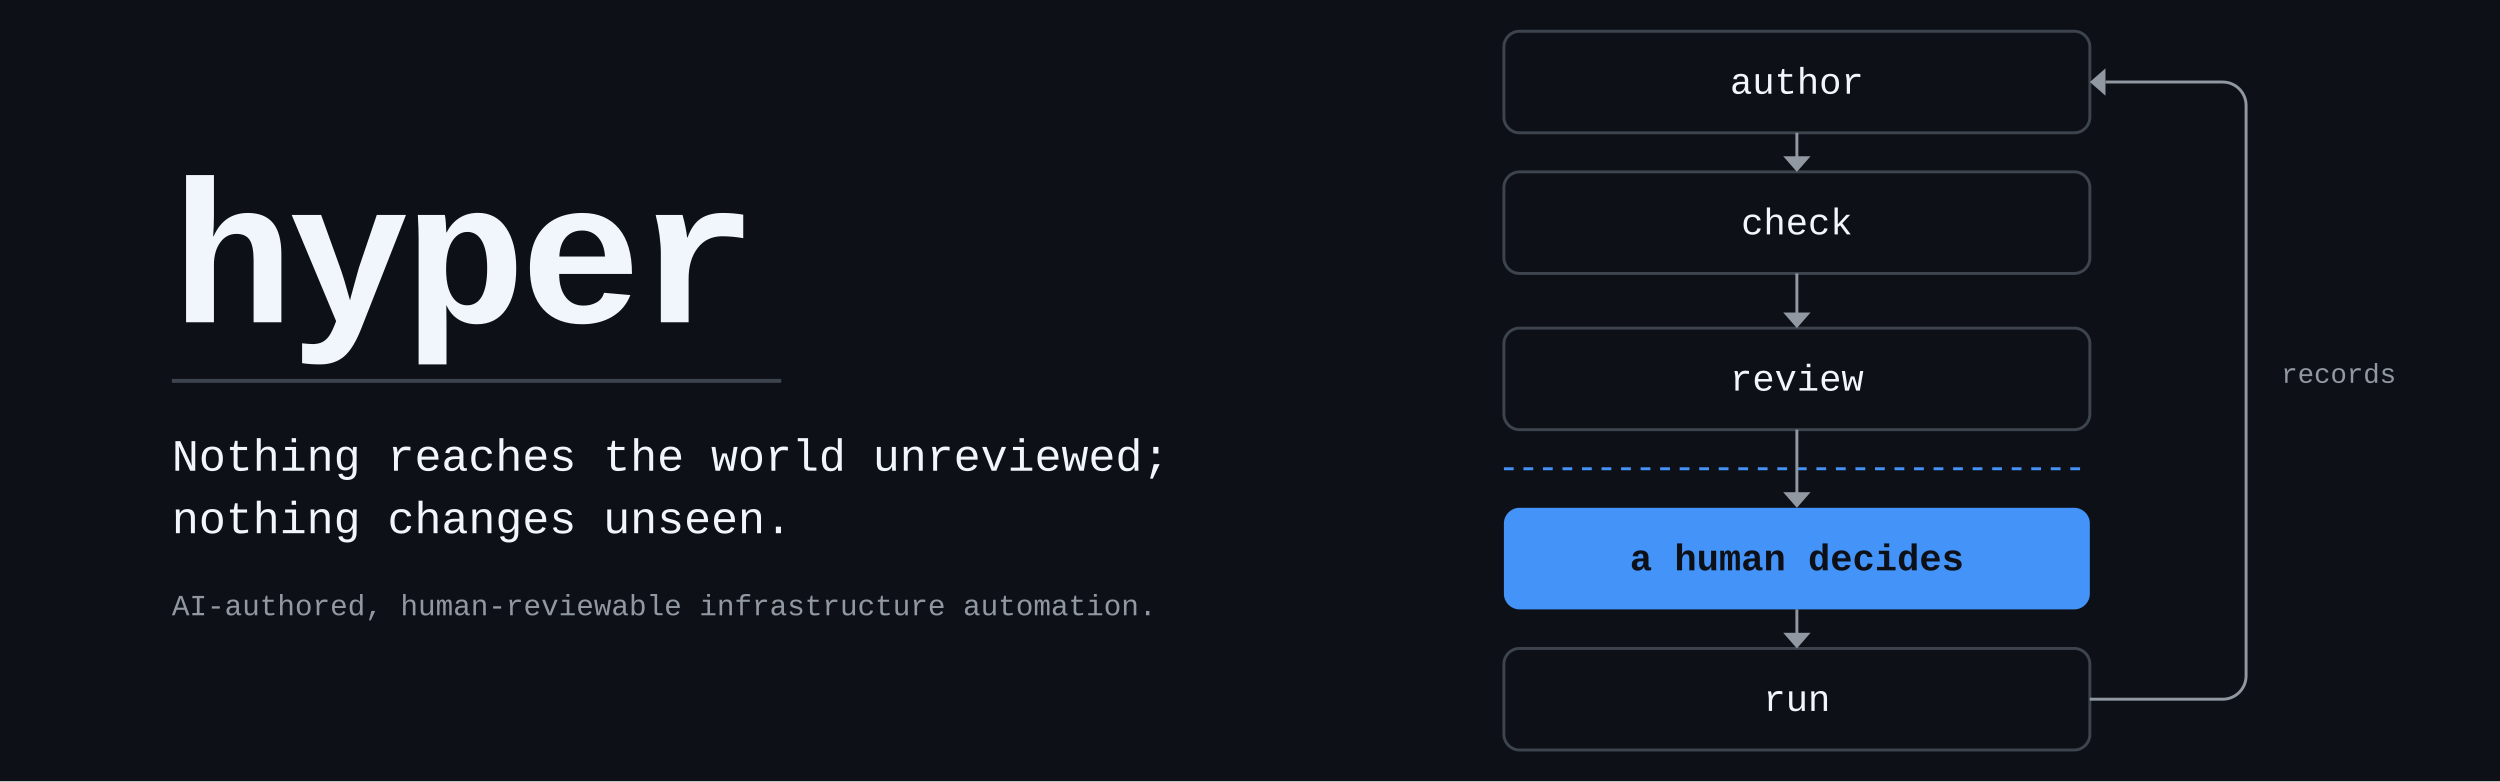
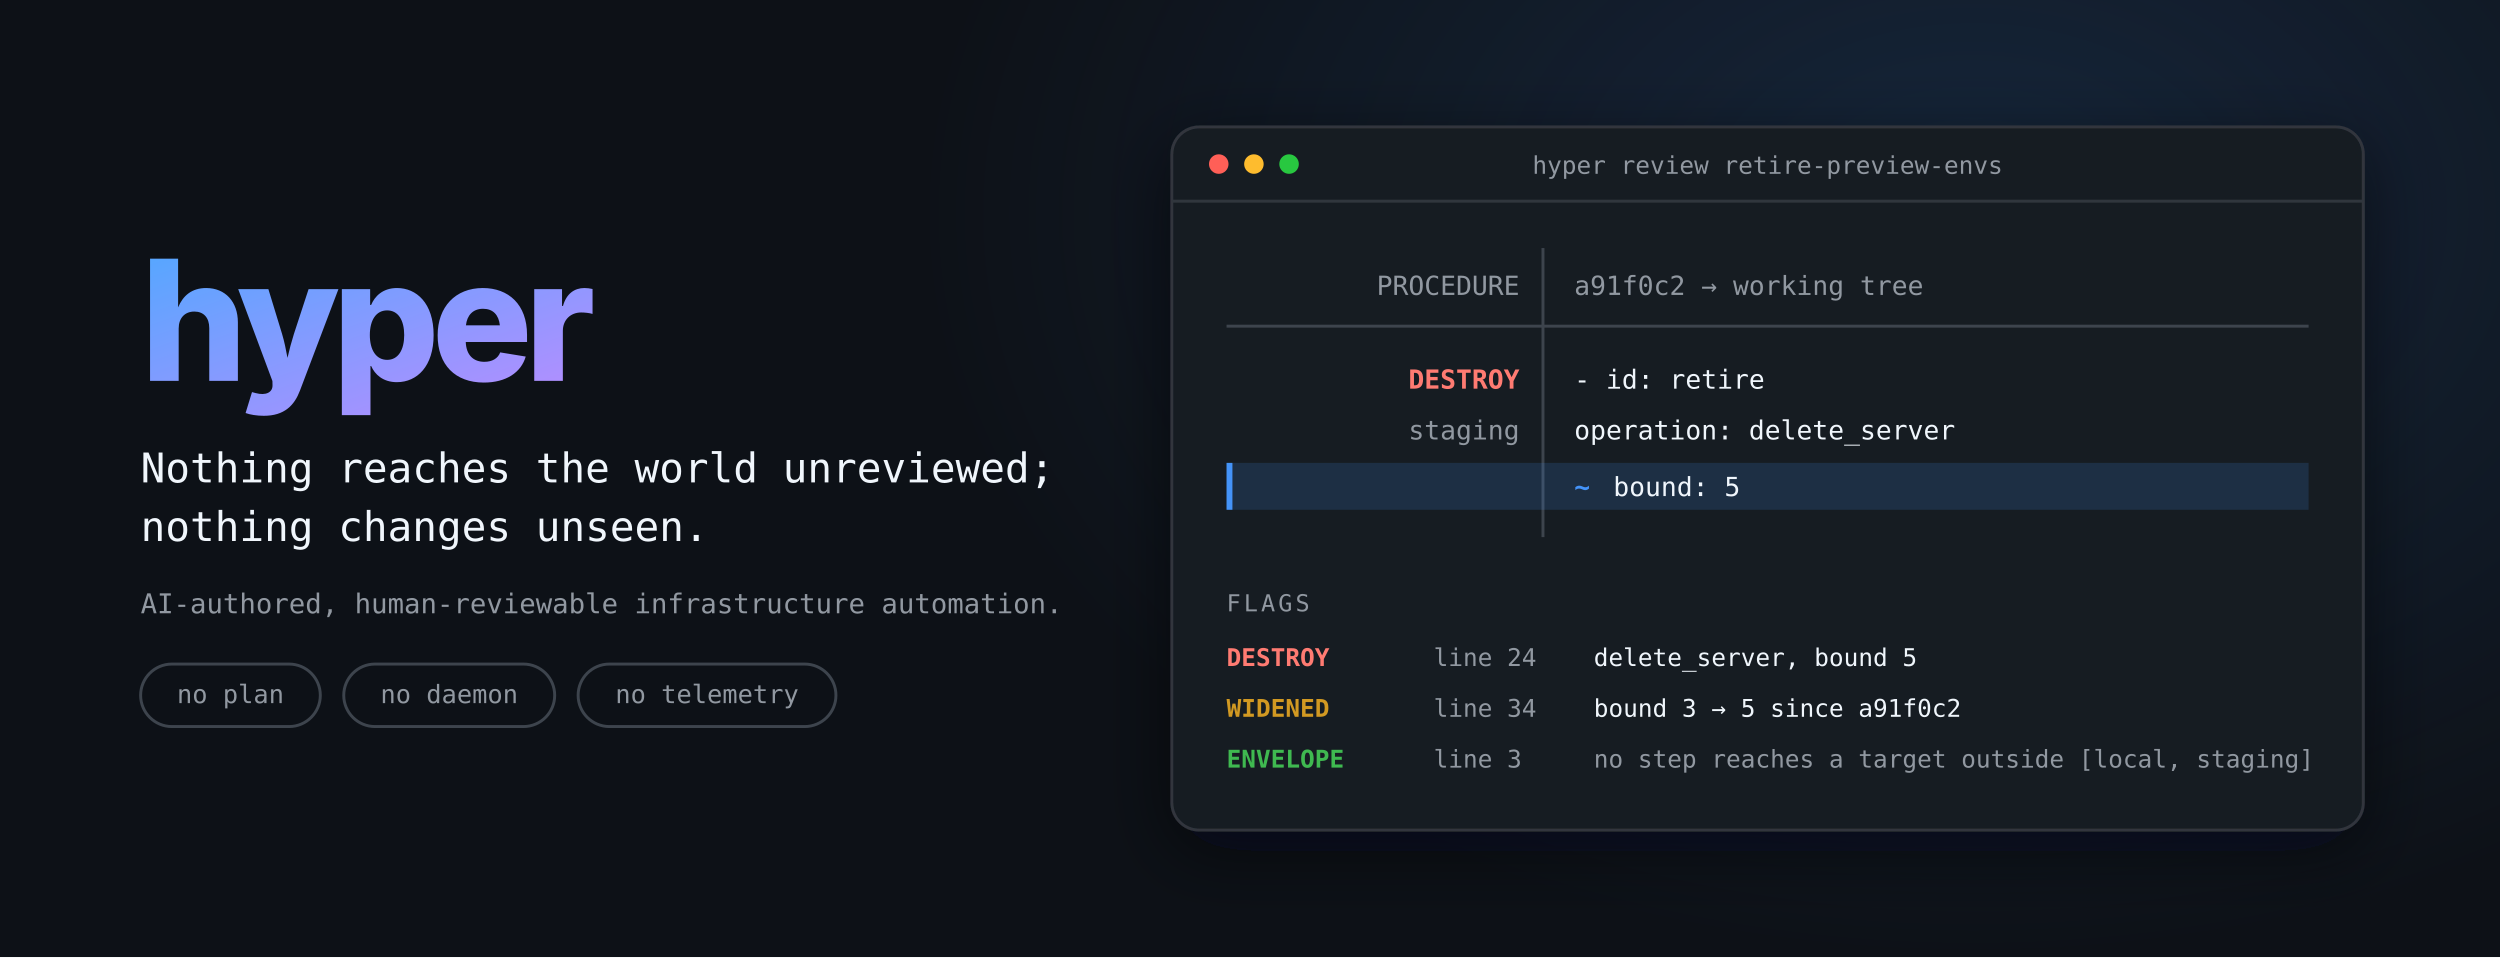
- <svg xmlns="http://www.w3.org/2000/svg" viewBox="0 0 1280 400" width="1280" height="400" role="img" aria-label="hyper: author, check, review, a human decides, run — and the records read back">
-   <rect width="1280" height="400" fill="#0d1117" />
-   <text x="88" y="165" font-family="ui-monospace, SFMono-Regular, Menlo, Consolas, Liberation Mono, monospace" font-size="104" font-weight="700" letter-spacing="-3" fill="#f0f6fc">hyper</text>
-   <line x1="88" y1="195" x2="400" y2="195" stroke="#3d444d" stroke-width="2" />
-   <text x="88" y="241" font-family="ui-monospace, SFMono-Regular, Menlo, Consolas, Liberation Mono, monospace" font-size="23" fill="#f0f6fc">Nothing reaches the world unreviewed;</text>
-   <text x="88" y="273" font-family="ui-monospace, SFMono-Regular, Menlo, Consolas, Liberation Mono, monospace" font-size="23" fill="#f0f6fc">nothing changes unseen.</text>
-   <text x="88" y="315" font-family="ui-monospace, SFMono-Regular, Menlo, Consolas, Liberation Mono, monospace" font-size="15" fill="#9198a1">AI-authored, human-reviewable infrastructure automation.</text>
-   <g stroke="#3d444d" stroke-width="1.5" fill="none">
-     <rect x="770" y="16" width="300" height="52" rx="8" />
-     <rect x="770" y="88" width="300" height="52" rx="8" />
-     <rect x="770" y="168" width="300" height="52" rx="8" />
-     <rect x="770" y="332" width="300" height="52" rx="8" />
+ <svg xmlns="http://www.w3.org/2000/svg" viewBox="0 0 1280 490" width="1280" height="490" role="img" aria-label="hyper — the review surface catching an agent that widened a destroy Bound from 3 to 5, before anything ran">
+   <defs>
+     <linearGradient id="wm" x1="0" y1="0" x2="1" y2="1">
+       <stop offset="0" stop-color="#58a6ff" />
+       <stop offset="1" stop-color="#bc8cff" />
+     </linearGradient>
+     <radialGradient id="glow" cx="0.5" cy="0.5" r="0.5">
+       <stop offset="0" stop-color="#4493f8" stop-opacity="0.16" />
+       <stop offset="1" stop-color="#4493f8" stop-opacity="0" />
+     </radialGradient>
+     <filter id="sh" x="-20%" y="-20%" width="140%" height="150%">
+       <feDropShadow dx="0" dy="10" stdDeviation="18" flood-color="#010409" flood-opacity="0.55" />
+     </filter>
+   </defs>
+   <rect width="1280" height="490" fill="#0d1117" />
+   <ellipse cx="1010" cy="110" rx="540" ry="380" fill="url(#glow)" />
+   <text x="72" y="195" font-family="Inter, system-ui, -apple-system, Segoe UI, Roboto, Helvetica, Arial, sans-serif" font-size="86" font-weight="800" letter-spacing="-4" fill="url(#wm)">hyper</text>
+   <text x="72" y="247" font-family="ui-monospace, SFMono-Regular, Menlo, Consolas, monospace" font-size="21" fill="#f0f6fc">Nothing reaches the world unreviewed;</text>
+   <text x="72" y="277" font-family="ui-monospace, SFMono-Regular, Menlo, Consolas, monospace" font-size="21" fill="#f0f6fc">nothing changes unseen.</text>
+   <text x="72" y="314" font-family="ui-monospace, SFMono-Regular, Menlo, Consolas, monospace" font-size="14" fill="#9198a1">AI-authored, human-reviewable infrastructure automation.</text>
+   <g font-family="ui-monospace, SFMono-Regular, Menlo, Consolas, monospace" font-size="13" fill="#9198a1">
+     <rect x="72" y="340" width="92" height="32" rx="16" fill="none" stroke="#3d444d" stroke-width="1.5" />
+     <text x="118" y="360" text-anchor="middle">no plan</text>
+     <rect x="176" y="340" width="108" height="32" rx="16" fill="none" stroke="#3d444d" stroke-width="1.5" />
+     <text x="230" y="360" text-anchor="middle">no daemon</text>
+     <rect x="296" y="340" width="132" height="32" rx="16" fill="none" stroke="#3d444d" stroke-width="1.5" />
+     <text x="362" y="360" text-anchor="middle">no telemetry</text>
  </g>
-   <rect x="770" y="260" width="300" height="52" rx="8" fill="#4493f8" />
-   <g font-family="ui-monospace, SFMono-Regular, Menlo, Consolas, Liberation Mono, monospace" font-size="19" text-anchor="middle">
-     <text x="920" y="48" fill="#f0f6fc">author</text>
-     <text x="920" y="120" fill="#f0f6fc">check</text>
-     <text x="920" y="200" fill="#f0f6fc">review</text>
-     <text x="920" y="292" fill="#0d1117" font-weight="700">a human decides</text>
-     <text x="920" y="364" fill="#f0f6fc">run</text>
+   <g filter="url(#sh)">
+     <rect x="600" y="65" width="610" height="360" rx="14" fill="#161b22" stroke="#30363d" stroke-width="1.5" />
  </g>
-   <line x1="770" y1="240" x2="1070" y2="240" stroke="#4493f8" stroke-width="1.5" stroke-dasharray="5 5" />
-   <g stroke="#9198a1" stroke-width="1.5" fill="#9198a1">
-     <line x1="920" y1="68" x2="920" y2="81" />
-     <polygon points="913,80 927,80 920,88" stroke="none" />
-     <line x1="920" y1="140" x2="920" y2="161" />
-     <polygon points="913,160 927,160 920,168" stroke="none" />
-     <line x1="920" y1="220" x2="920" y2="253" />
-     <polygon points="913,252 927,252 920,260" stroke="none" />
-     <line x1="920" y1="312" x2="920" y2="325" />
-     <polygon points="913,324 927,324 920,332" stroke="none" />
-     <path d="M1070,358 H1138 A12,12 0 0 0 1150,346 V54 A12,12 0 0 0 1138,42 H1078" fill="none" />
-     <polygon points="1078,35 1078,49 1070,42" stroke="none" />
+   <circle cx="624" cy="84" r="5" fill="#ff5f57" />
+   <circle cx="642" cy="84" r="5" fill="#febc2e" />
+   <circle cx="660" cy="84" r="5" fill="#28c840" />
+   <text x="905" y="89" text-anchor="middle" font-family="ui-monospace, SFMono-Regular, Menlo, Consolas, monospace" font-size="12.5" fill="#9198a1">hyper review retire-preview-envs</text>
+   <line x1="600" y1="103" x2="1210" y2="103" stroke="#30363d" stroke-width="1.5" />
+   <line x1="790" y1="127" x2="790" y2="275" stroke="#3d444d" stroke-width="1.5" />
+   <line x1="628" y1="167" x2="1182" y2="167" stroke="#3d444d" stroke-width="1.5" />
+   <g font-family="ui-monospace, SFMono-Regular, Menlo, Consolas, monospace" font-size="13.5">
+     <text x="778" y="151" text-anchor="end" fill="#9198a1">PROCEDURE</text>
+     <text x="806" y="151" fill="#9198a1">a91f0c2 → working tree</text>
+     <text x="778" y="199" text-anchor="end" fill="#ff7b72" font-weight="700">DESTROY</text>
+     <text x="806" y="199" fill="#f0f6fc">- id: retire</text>
+     <text x="778" y="225" text-anchor="end" fill="#9198a1">staging</text>
+     <text x="806" y="225" fill="#f0f6fc">operation: delete_server</text>
  </g>
-   <text x="1168" y="196" font-family="ui-monospace, SFMono-Regular, Menlo, Consolas, Liberation Mono, monospace" font-size="14" fill="#9198a1">records</text>
+   <rect x="628" y="237" width="554" height="24" fill="#4493f8" fill-opacity="0.16" />
+   <rect x="628" y="237" width="3" height="24" fill="#4493f8" />
+   <g font-family="ui-monospace, SFMono-Regular, Menlo, Consolas, monospace" font-size="13.5">
+     <text x="806" y="254" fill="#4493f8" font-weight="700">~</text>
+     <text x="826" y="254" fill="#f0f6fc">bound: 5</text>
+   </g>
+   <text x="628" y="313" font-family="ui-monospace, SFMono-Regular, Menlo, Consolas, monospace" font-size="12" letter-spacing="1.6" fill="#9198a1">FLAGS</text>
+   <g font-family="ui-monospace, SFMono-Regular, Menlo, Consolas, monospace" font-size="12.5">
+     <text x="628" y="341" fill="#ff7b72" font-weight="700">DESTROY</text>
+     <text x="734" y="341" fill="#9198a1">line 24</text>
+     <text x="816" y="341" fill="#f0f6fc">delete_server, bound 5</text>
+     <text x="628" y="367" fill="#d29922" font-weight="700">WIDENED</text>
+     <text x="734" y="367" fill="#9198a1">line 34</text>
+     <text x="816" y="367" fill="#f0f6fc">bound 3 → 5 since a91f0c2</text>
+     <text x="628" y="393" fill="#3fb950" font-weight="700">ENVELOPE</text>
+     <text x="734" y="393" fill="#9198a1">line 3</text>
+     <text x="816" y="393" fill="#9198a1">no step reaches a target outside [local, staging]</text>
+   </g>
</svg>
